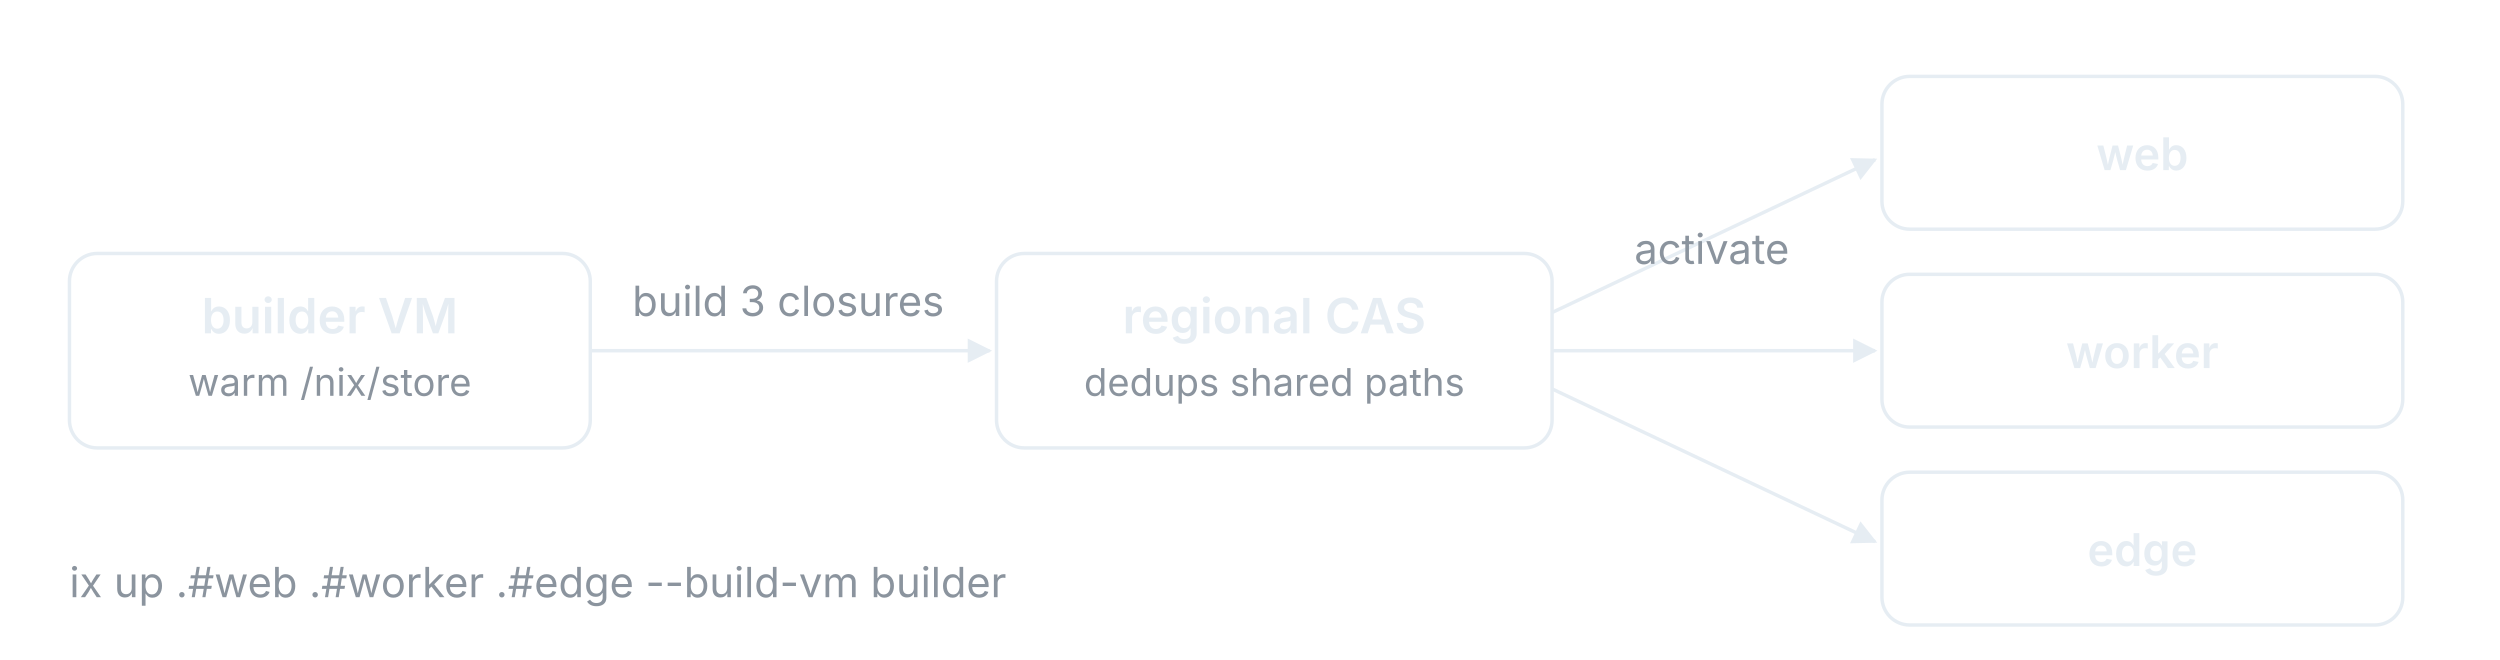
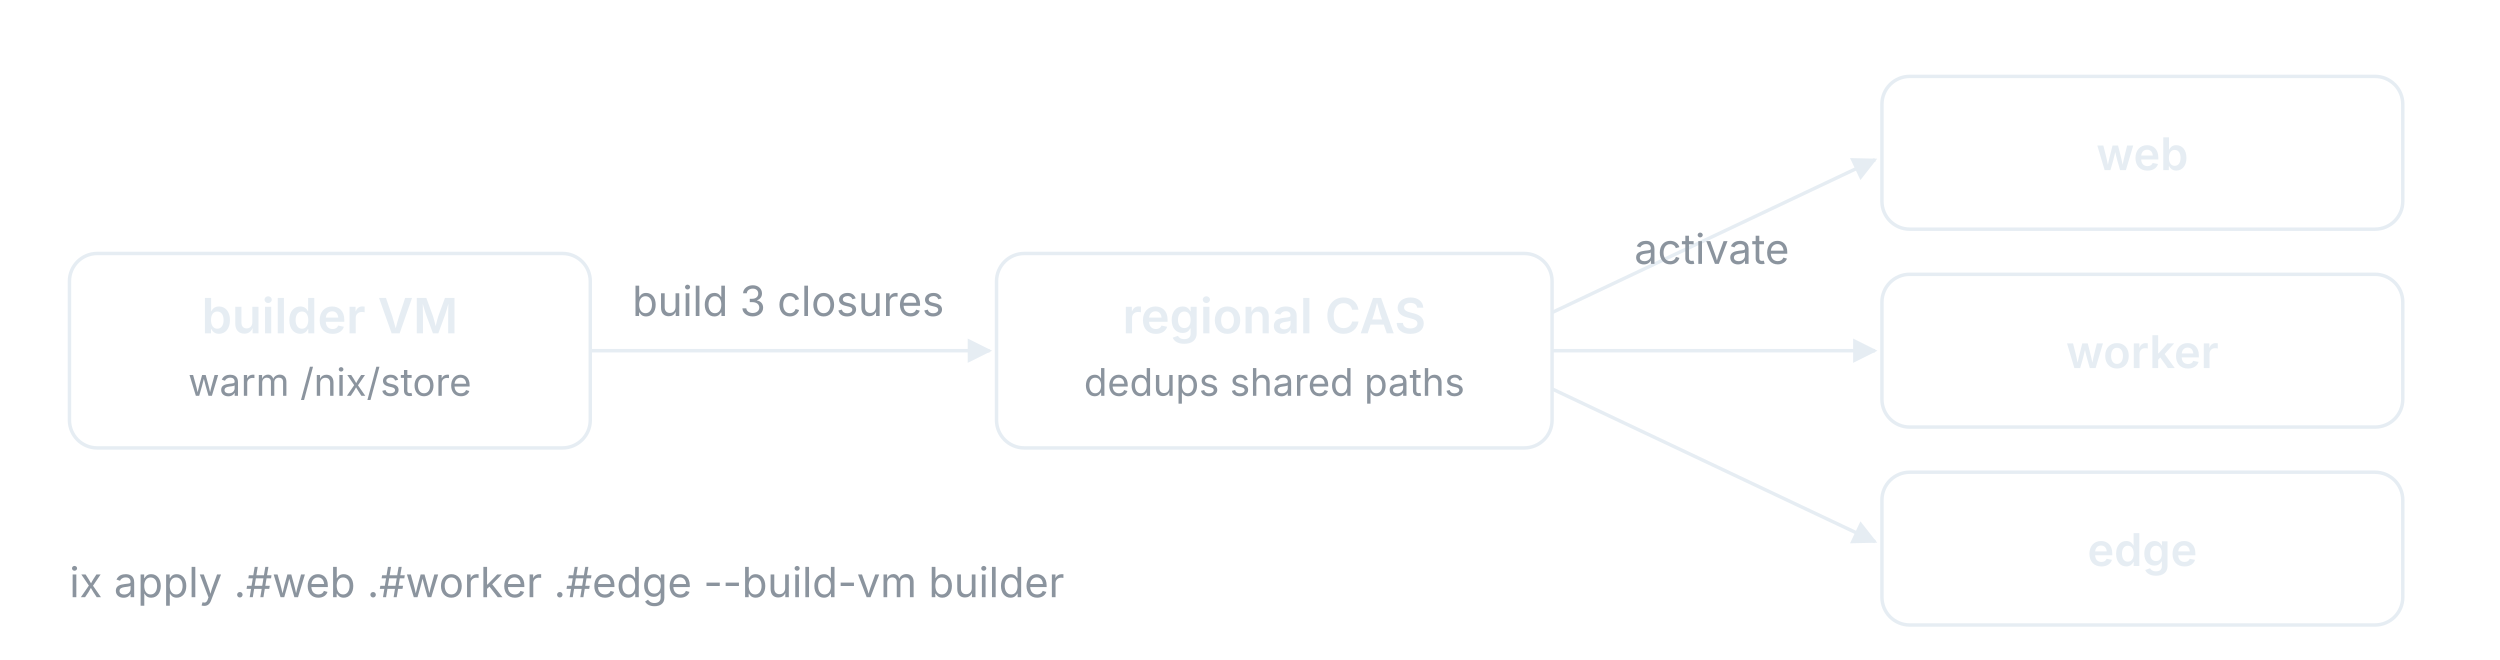
<svg xmlns="http://www.w3.org/2000/svg" viewBox="0 0 720 190" role="img" font-family="system-ui, -apple-system, 'Segoe UI', sans-serif">
  <style>
    svg { color: #e6edf3; }
    .muted { fill: #8b949e; }
    .accent { fill: #a371f7; }
    text { fill: currentColor; }
    .box { stroke: currentColor; fill: none; }
    .edge { stroke: currentColor; fill: none; marker-end: url(#arrow); }
  </style>
  <defs>
    <marker id="arrow" viewBox="0 0 10 10" refX="9" refY="5" markerWidth="7" markerHeight="7" orient="auto-start-reverse">
      <path d="M0,0 L10,5 L0,10 z" fill="currentColor" />
    </marker>
  </defs>
  <rect class="box" x="20" y="73" width="150" height="56" rx="8" />
  <text x="95" y="96" text-anchor="middle" font-size="14" font-weight="600">builder VM</text>
  <text x="95" y="114" text-anchor="middle" font-size="11" class="muted">warm /nix/store</text>
  <line class="edge" x1="170" y1="101" x2="285" y2="101" />
  <text x="227" y="91" text-anchor="middle" font-size="12" class="muted">build 3 closures</text>
  <rect class="box" x="287" y="73" width="160" height="56" rx="8" />
  <text x="367" y="96" text-anchor="middle" font-size="14" font-weight="600">regional CAS</text>
  <text x="367" y="114" text-anchor="middle" font-size="11" class="muted">dedups shared paths</text>
  <line class="edge" x1="447" y1="90" x2="540" y2="46" />
  <line class="edge" x1="447" y1="101" x2="540" y2="101" />
  <line class="edge" x1="447" y1="112" x2="540" y2="156" />
  <text x="493" y="76" text-anchor="middle" font-size="12" class="muted">activate</text>
  <rect class="box" x="542" y="22" width="150" height="44" rx="8" />
  <text x="617" y="49" text-anchor="middle" font-size="13" font-weight="600">web</text>
  <rect class="box" x="542" y="79" width="150" height="44" rx="8" />
  <text x="617" y="106" text-anchor="middle" font-size="13" font-weight="600">worker</text>
  <rect class="box" x="542" y="136" width="150" height="44" rx="8" />
  <text x="617" y="163" text-anchor="middle" font-size="13" font-weight="600">edge</text>
-   <text x="20" y="172" font-size="12" class="muted">ix up .#web .#worker .#edge --build-vm builder</text>
+   <text x="20" y="172" font-size="12" class="muted">ix apply .#web .#worker .#edge --build-vm builder</text>
</svg>
